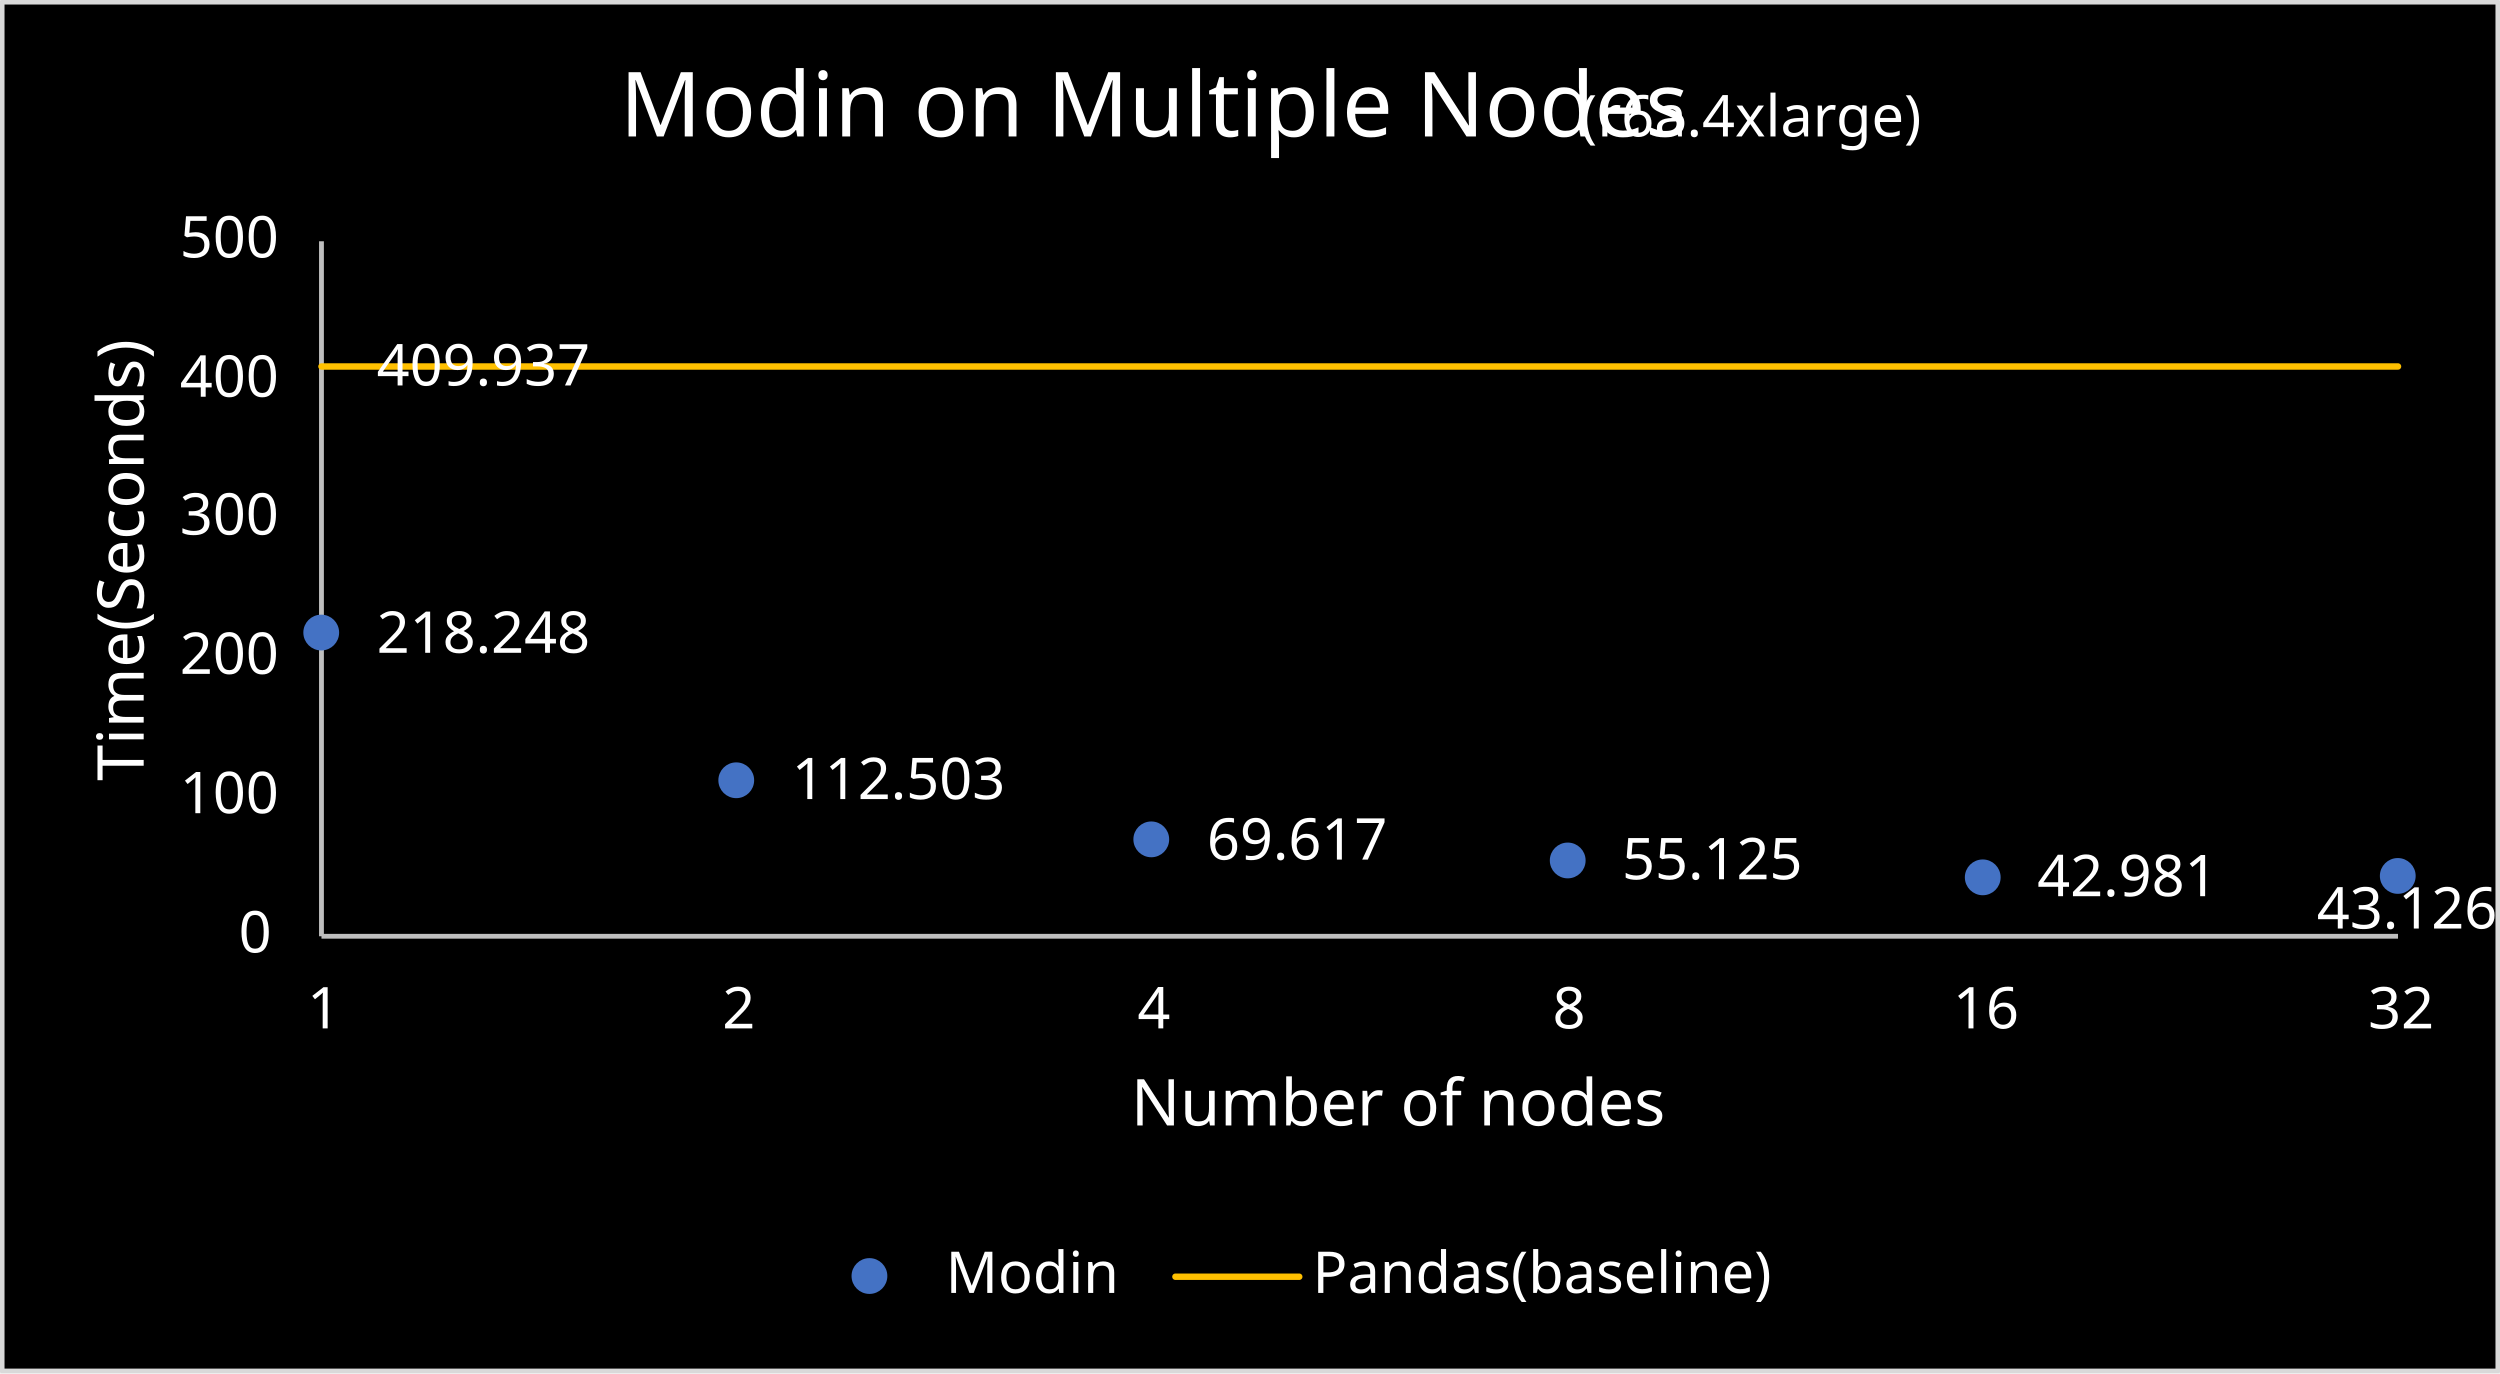
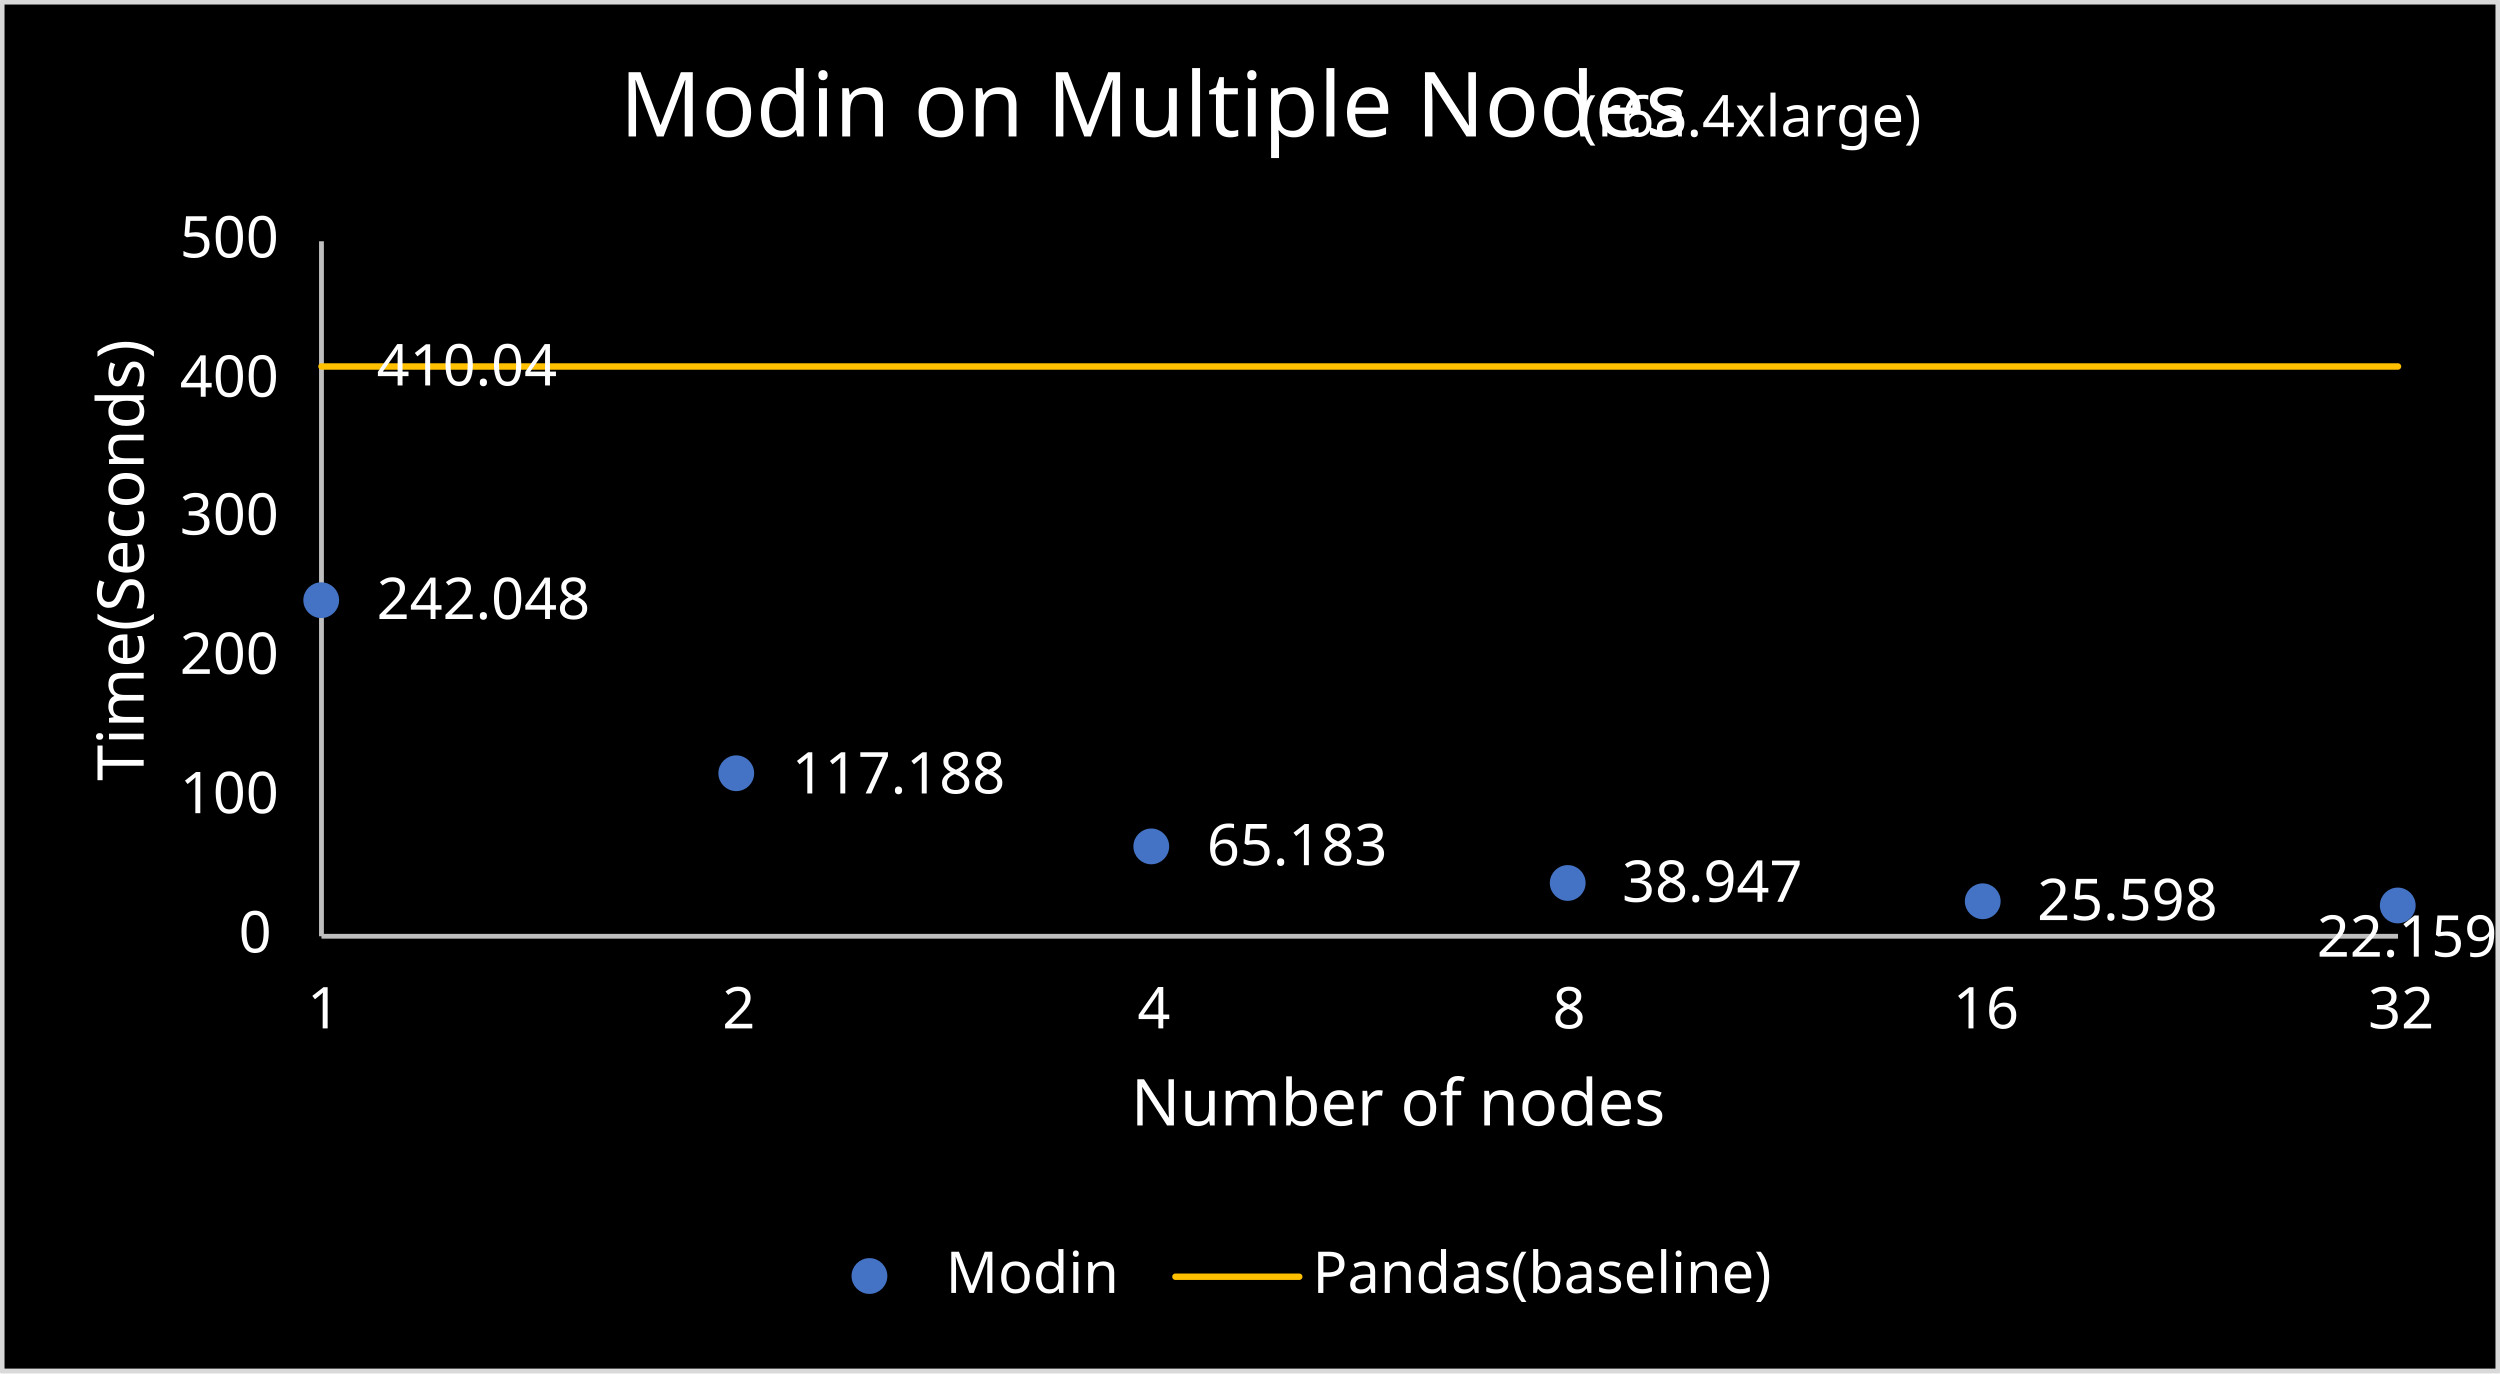
<svg xmlns="http://www.w3.org/2000/svg" width="1777" height="976" xml:space="preserve" overflow="hidden">
  <defs>
    <clipPath id="clip0">
      <rect x="2666" y="2363" width="1777" height="976" />
    </clipPath>
  </defs>
  <g clip-path="url(#clip0)" transform="translate(-2666 -2363)">
    <rect x="2667" y="2364" width="1774" height="973" />
    <g>
      <path d="M0 0 0 494" stroke="#BFBFBF" stroke-width="3.438" stroke-linejoin="round" stroke-miterlimit="10" fill="none" fill-rule="evenodd" transform="matrix(1 0 0 -1 2894.5 3028.5)" />
    </g>
    <g>
      <path d="M2894.5 3028.5 4370.5 3028.5" stroke="#BFBFBF" stroke-width="3.438" stroke-linejoin="round" stroke-miterlimit="10" fill="none" fill-rule="evenodd" />
    </g>
    <g>
      <path d="M2894.5 2623.5 3189.6 2623.5 3484.61 2623.5 3779.62 2623.5 4074.63 2623.5 4370.5 2623.5" stroke="#FFC000" stroke-width="4.583" stroke-linecap="round" stroke-linejoin="bevel" stroke-miterlimit="10" fill="none" />
    </g>
    <g>
-       <path d="M2905.33 2812.62C2905.33 2818.7 2900.41 2823.62 2894.33 2823.62 2888.26 2823.62 2883.33 2818.7 2883.33 2812.62 2883.33 2806.55 2888.26 2801.62 2894.33 2801.62 2900.41 2801.62 2905.33 2806.55 2905.33 2812.62Z" stroke="#4472C4" stroke-width="3.438" stroke-linejoin="round" stroke-miterlimit="10" fill="#4472C4" />
-       <path d="M3200.33 2917.62C3200.33 2923.7 3195.41 2928.62 3189.33 2928.62 3183.26 2928.62 3178.33 2923.7 3178.33 2917.62 3178.33 2911.55 3183.26 2906.62 3189.33 2906.62 3195.41 2906.62 3200.33 2911.55 3200.33 2917.62Z" stroke="#4472C4" stroke-width="3.438" stroke-linejoin="round" stroke-miterlimit="10" fill="#4472C4" />
-       <path d="M3495.33 2959.62C3495.33 2965.7 3490.41 2970.62 3484.33 2970.62 3478.26 2970.62 3473.33 2965.7 3473.33 2959.62 3473.33 2953.55 3478.26 2948.62 3484.33 2948.62 3490.41 2948.62 3495.33 2953.55 3495.33 2959.62Z" stroke="#4472C4" stroke-width="3.438" stroke-linejoin="round" stroke-miterlimit="10" fill="#4472C4" />
-       <path d="M3791.33 2974.62C3791.33 2980.7 3786.41 2985.62 3780.33 2985.62 3774.26 2985.62 3769.33 2980.7 3769.33 2974.62 3769.33 2968.55 3774.26 2963.62 3780.33 2963.62 3786.41 2963.62 3791.33 2968.55 3791.33 2974.62Z" stroke="#4472C4" stroke-width="3.438" stroke-linejoin="round" stroke-miterlimit="10" fill="#4472C4" />
-       <path d="M4086.33 2986.62C4086.33 2992.7 4081.41 2997.62 4075.33 2997.62 4069.26 2997.62 4064.33 2992.7 4064.33 2986.62 4064.33 2980.55 4069.26 2975.62 4075.33 2975.62 4081.41 2975.62 4086.33 2980.55 4086.33 2986.62Z" stroke="#4472C4" stroke-width="3.438" stroke-linejoin="round" stroke-miterlimit="10" fill="#4472C4" />
-       <path d="M4381.33 2985.62C4381.33 2991.7 4376.41 2996.62 4370.33 2996.62 4364.26 2996.62 4359.33 2991.7 4359.33 2985.62 4359.33 2979.55 4364.26 2974.62 4370.33 2974.62 4376.41 2974.62 4381.33 2979.55 4381.33 2985.62Z" stroke="#4472C4" stroke-width="3.438" stroke-linejoin="round" stroke-miterlimit="10" fill="#4472C4" />
+       <path d="M2905.33 2789.62C2905.33 2795.7 2900.41 2800.62 2894.33 2800.62 2888.26 2800.62 2883.33 2795.7 2883.33 2789.62 2883.33 2783.55 2888.26 2778.62 2894.33 2778.62 2900.41 2778.62 2905.33 2783.55 2905.33 2789.62Z" stroke="#4472C4" stroke-width="3.438" stroke-linejoin="round" stroke-miterlimit="10" fill="#4472C4" />
+       <path d="M3200.33 2912.62C3200.33 2918.7 3195.41 2923.62 3189.33 2923.62 3183.26 2923.62 3178.33 2918.7 3178.33 2912.62 3178.33 2906.55 3183.26 2901.62 3189.33 2901.62 3195.41 2901.62 3200.33 2906.55 3200.33 2912.62Z" stroke="#4472C4" stroke-width="3.438" stroke-linejoin="round" stroke-miterlimit="10" fill="#4472C4" />
+       <path d="M3495.33 2964.62C3495.33 2970.7 3490.41 2975.62 3484.33 2975.62 3478.26 2975.62 3473.33 2970.7 3473.33 2964.62 3473.33 2958.55 3478.26 2953.62 3484.33 2953.62 3490.41 2953.62 3495.33 2958.55 3495.33 2964.62Z" stroke="#4472C4" stroke-width="3.438" stroke-linejoin="round" stroke-miterlimit="10" fill="#4472C4" />
+       <path d="M3791.33 2990.62C3791.33 2996.7 3786.41 3001.62 3780.33 3001.62 3774.26 3001.62 3769.33 2996.7 3769.33 2990.62 3769.33 2984.55 3774.26 2979.62 3780.33 2979.62 3786.41 2979.62 3791.33 2984.55 3791.33 2990.62Z" stroke="#4472C4" stroke-width="3.438" stroke-linejoin="round" stroke-miterlimit="10" fill="#4472C4" />
+       <path d="M4086.33 3003.62C4086.33 3009.7 4081.41 3014.62 4075.33 3014.62 4069.26 3014.62 4064.33 3009.7 4064.33 3003.62 4064.33 2997.55 4069.26 2992.62 4075.33 2992.62 4081.41 2992.62 4086.33 2997.55 4086.33 3003.62Z" stroke="#4472C4" stroke-width="3.438" stroke-linejoin="round" stroke-miterlimit="10" fill="#4472C4" />
+       <path d="M4381.33 3006.62C4381.33 3012.7 4376.41 3017.62 4370.33 3017.62 4364.26 3017.62 4359.33 3012.7 4359.33 3006.62 4359.33 3000.55 4364.26 2995.62 4370.33 2995.62 4376.41 2995.62 4381.33 3000.55 4381.33 3006.62Z" stroke="#4472C4" stroke-width="3.438" stroke-linejoin="round" stroke-miterlimit="10" fill="#4472C4" />
    </g>
    <g>
-       <text fill="#FFFFFF" font-family="Calibri,Calibri_MSFontService,sans-serif" font-weight="400" font-size="41" transform="matrix(1 0 0 1 2933.74 2827)">218.248</text>
+       <text fill="#FFFFFF" font-family="Calibri,Calibri_MSFontService,sans-serif" font-weight="400" font-size="41" transform="matrix(1 0 0 1 2933.74 2803)">242.048</text>
    </g>
    <g>
-       <text fill="#FFFFFF" font-family="Calibri,Calibri_MSFontService,sans-serif" font-weight="400" font-size="41" transform="matrix(1 0 0 1 3228.81 2931)">112.503</text>
+       <text fill="#FFFFFF" font-family="Calibri,Calibri_MSFontService,sans-serif" font-weight="400" font-size="41" transform="matrix(1 0 0 1 3228.81 2927)">117.188</text>
    </g>
    <g>
-       <text fill="#FFFFFF" font-family="Calibri,Calibri_MSFontService,sans-serif" font-weight="400" font-size="41" transform="matrix(1 0 0 1 3523.89 2974)">69.617</text>
+       <text fill="#FFFFFF" font-family="Calibri,Calibri_MSFontService,sans-serif" font-weight="400" font-size="41" transform="matrix(1 0 0 1 3523.89 2978)">65.183</text>
    </g>
    <g>
-       <text fill="#FFFFFF" font-family="Calibri,Calibri_MSFontService,sans-serif" font-weight="400" font-size="41" transform="matrix(1 0 0 1 3818.96 2988)">55.125</text>
+       <text fill="#FFFFFF" font-family="Calibri,Calibri_MSFontService,sans-serif" font-weight="400" font-size="41" transform="matrix(1 0 0 1 3818.96 3004)">38.947</text>
    </g>
    <g>
-       <text fill="#FFFFFF" font-family="Calibri,Calibri_MSFontService,sans-serif" font-weight="400" font-size="41" transform="matrix(1 0 0 1 4114.04 3000)">42.981</text>
+       <text fill="#FFFFFF" font-family="Calibri,Calibri_MSFontService,sans-serif" font-weight="400" font-size="41" transform="matrix(1 0 0 1 4114.04 3017)">25.598</text>
    </g>
    <g>
-       <text fill="#FFFFFF" font-family="Calibri,Calibri_MSFontService,sans-serif" font-weight="400" font-size="41" transform="matrix(1 0 0 1 4312.81 3023)">43.126</text>
+       <text fill="#FFFFFF" font-family="Calibri,Calibri_MSFontService,sans-serif" font-weight="400" font-size="41" transform="matrix(1 0 0 1 4312.81 3043)">22.159</text>
    </g>
    <g>
-       <text fill="#FFFFFF" font-family="Calibri,Calibri_MSFontService,sans-serif" font-weight="400" font-size="41" transform="matrix(1 0 0 1 2933.74 2637)">409.937</text>
+       <text fill="#FFFFFF" font-family="Calibri,Calibri_MSFontService,sans-serif" font-weight="400" font-size="41" transform="matrix(1 0 0 1 2933.74 2637)">410.04</text>
    </g>
    <g>
      <text fill="#FFFFFF" font-family="Calibri,Calibri_MSFontService,sans-serif" font-weight="400" font-size="41" transform="matrix(1 0 0 1 2835.62 3040)">0</text>
    </g>
    <g>
      <text fill="#FFFFFF" font-family="Calibri,Calibri_MSFontService,sans-serif" font-weight="400" font-size="41" transform="matrix(1 0 0 1 2793.82 2941)">100</text>
    </g>
    <g>
      <text fill="#FFFFFF" font-family="Calibri,Calibri_MSFontService,sans-serif" font-weight="400" font-size="41" transform="matrix(1 0 0 1 2793.82 2842)">200</text>
    </g>
    <g>
      <text fill="#FFFFFF" font-family="Calibri,Calibri_MSFontService,sans-serif" font-weight="400" font-size="41" transform="matrix(1 0 0 1 2793.82 2743)">300</text>
    </g>
    <g>
      <text fill="#FFFFFF" font-family="Calibri,Calibri_MSFontService,sans-serif" font-weight="400" font-size="41" transform="matrix(1 0 0 1 2793.82 2645)">400</text>
    </g>
    <g>
      <text fill="#FFFFFF" font-family="Calibri,Calibri_MSFontService,sans-serif" font-weight="400" font-size="41" transform="matrix(1 0 0 1 2793.82 2546)">500</text>
    </g>
    <g>
      <text fill="#FFFFFF" font-family="Calibri,Calibri_MSFontService,sans-serif" font-weight="400" font-size="41" transform="matrix(1 0 0 1 2884.33 3094)">1</text>
    </g>
    <g>
      <text fill="#FFFFFF" font-family="Calibri,Calibri_MSFontService,sans-serif" font-weight="400" font-size="41" transform="matrix(1 0 0 1 3179.41 3094)">2</text>
    </g>
    <g>
      <text fill="#FFFFFF" font-family="Calibri,Calibri_MSFontService,sans-serif" font-weight="400" font-size="41" transform="matrix(1 0 0 1 3474.48 3094)">4</text>
    </g>
    <g>
      <text fill="#FFFFFF" font-family="Calibri,Calibri_MSFontService,sans-serif" font-weight="400" font-size="41" transform="matrix(1 0 0 1 3769.55 3094)">8</text>
    </g>
    <g>
      <text fill="#FFFFFF" font-family="Calibri,Calibri_MSFontService,sans-serif" font-weight="400" font-size="41" transform="matrix(1 0 0 1 4054.18 3094)">16</text>
    </g>
    <g>
      <text fill="#FFFFFF" font-family="Calibri,Calibri_MSFontService,sans-serif" font-weight="400" font-size="41" transform="matrix(1 0 0 1 4349.25 3094)">32</text>
    </g>
    <g>
      <text fill="#FFFFFF" font-family="Calibri,Calibri_MSFontService,sans-serif" font-weight="400" font-size="46" transform="matrix(6.12323e-17 -1 1 6.12323e-17 2768.13 2918)">Time(Seconds)</text>
    </g>
    <g>
      <text fill="#FFFFFF" font-family="Calibri,Calibri_MSFontService,sans-serif" font-weight="400" font-size="46" transform="matrix(1 0 0 1 3469.92 3163)">Number of nodes</text>
    </g>
    <g>
      <text fill="#FFFFFF" font-family="Calibri,Calibri_MSFontService,sans-serif" font-weight="400" font-size="64" transform="matrix(1 0 0 1 3106.58 2460)">Modin on Multiple Nodes </text>
    </g>
    <g>
      <text fill="#FFFFFF" font-family="Calibri,Calibri_MSFontService,sans-serif" font-weight="400" font-size="41" transform="matrix(1 0 0 1 3788.92 2460)">(</text>
    </g>
    <g>
      <text fill="#FFFFFF" font-family="Calibri,Calibri_MSFontService,sans-serif" font-weight="400" font-size="41" transform="matrix(1 0 0 1 3801.43 2460)">r6a.4xlarge)</text>
    </g>
    <g>
      <path d="M3295 3270C3295 3276.07 3290.07 3281 3284 3281 3277.93 3281 3273 3276.07 3273 3270 3273 3263.92 3277.93 3259 3284 3259 3290.07 3259 3295 3263.92 3295 3270Z" stroke="#4472C4" stroke-width="3.438" stroke-linejoin="round" stroke-miterlimit="10" fill="#4472C4" />
    </g>
    <g>
      <text fill="#FFFFFF" font-family="Calibri,Calibri_MSFontService,sans-serif" font-weight="400" font-size="41" transform="matrix(1 0 0 1 3338.18 3282)">Modin</text>
    </g>
    <g>
      <path d="M3501.5 3270.5 3589.5 3270.5" stroke="#FFC000" stroke-width="4.583" stroke-linecap="round" stroke-linejoin="bevel" stroke-miterlimit="10" fill="none" fill-rule="evenodd" />
    </g>
    <g>
      <text fill="#FFFFFF" font-family="Calibri,Calibri_MSFontService,sans-serif" font-weight="400" font-size="41" transform="matrix(1 0 0 1 3598.98 3282)">Pandas(baseline)</text>
    </g>
    <rect x="2667.5" y="2364.5" width="1774" height="973" stroke="#D9D9D9" stroke-width="3.438" stroke-linejoin="round" stroke-miterlimit="10" fill="none" />
  </g>
</svg>
